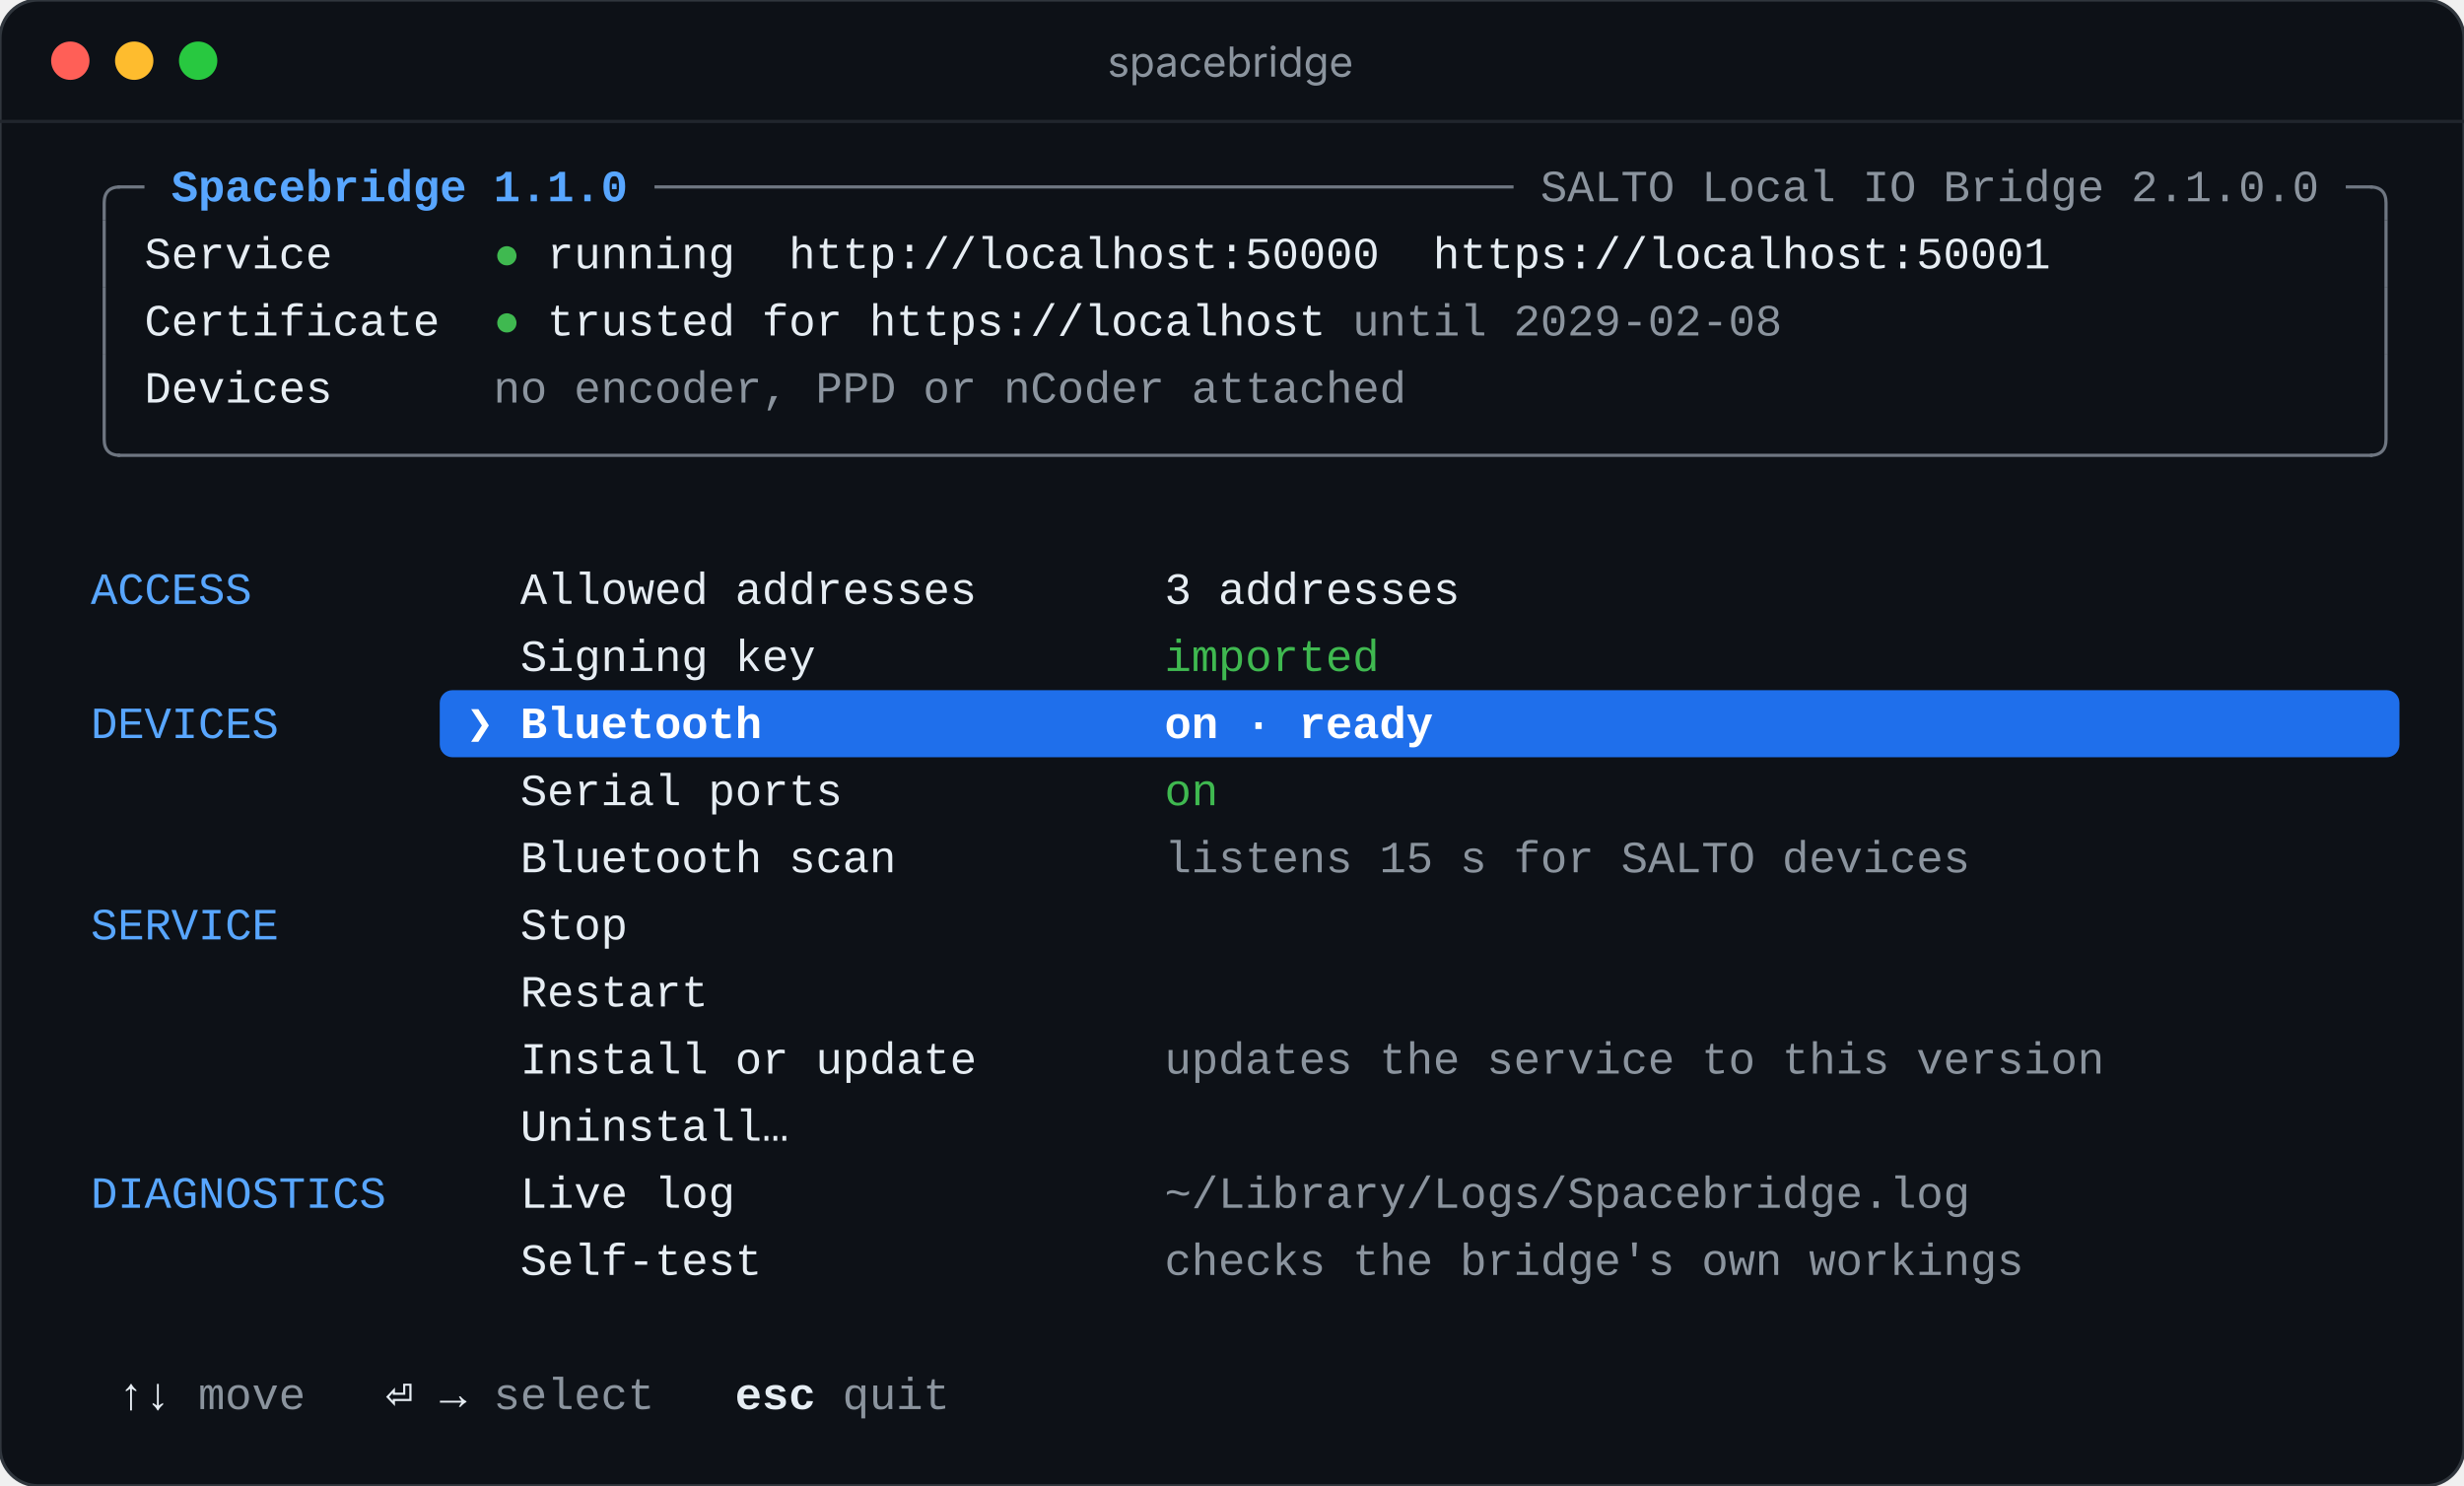
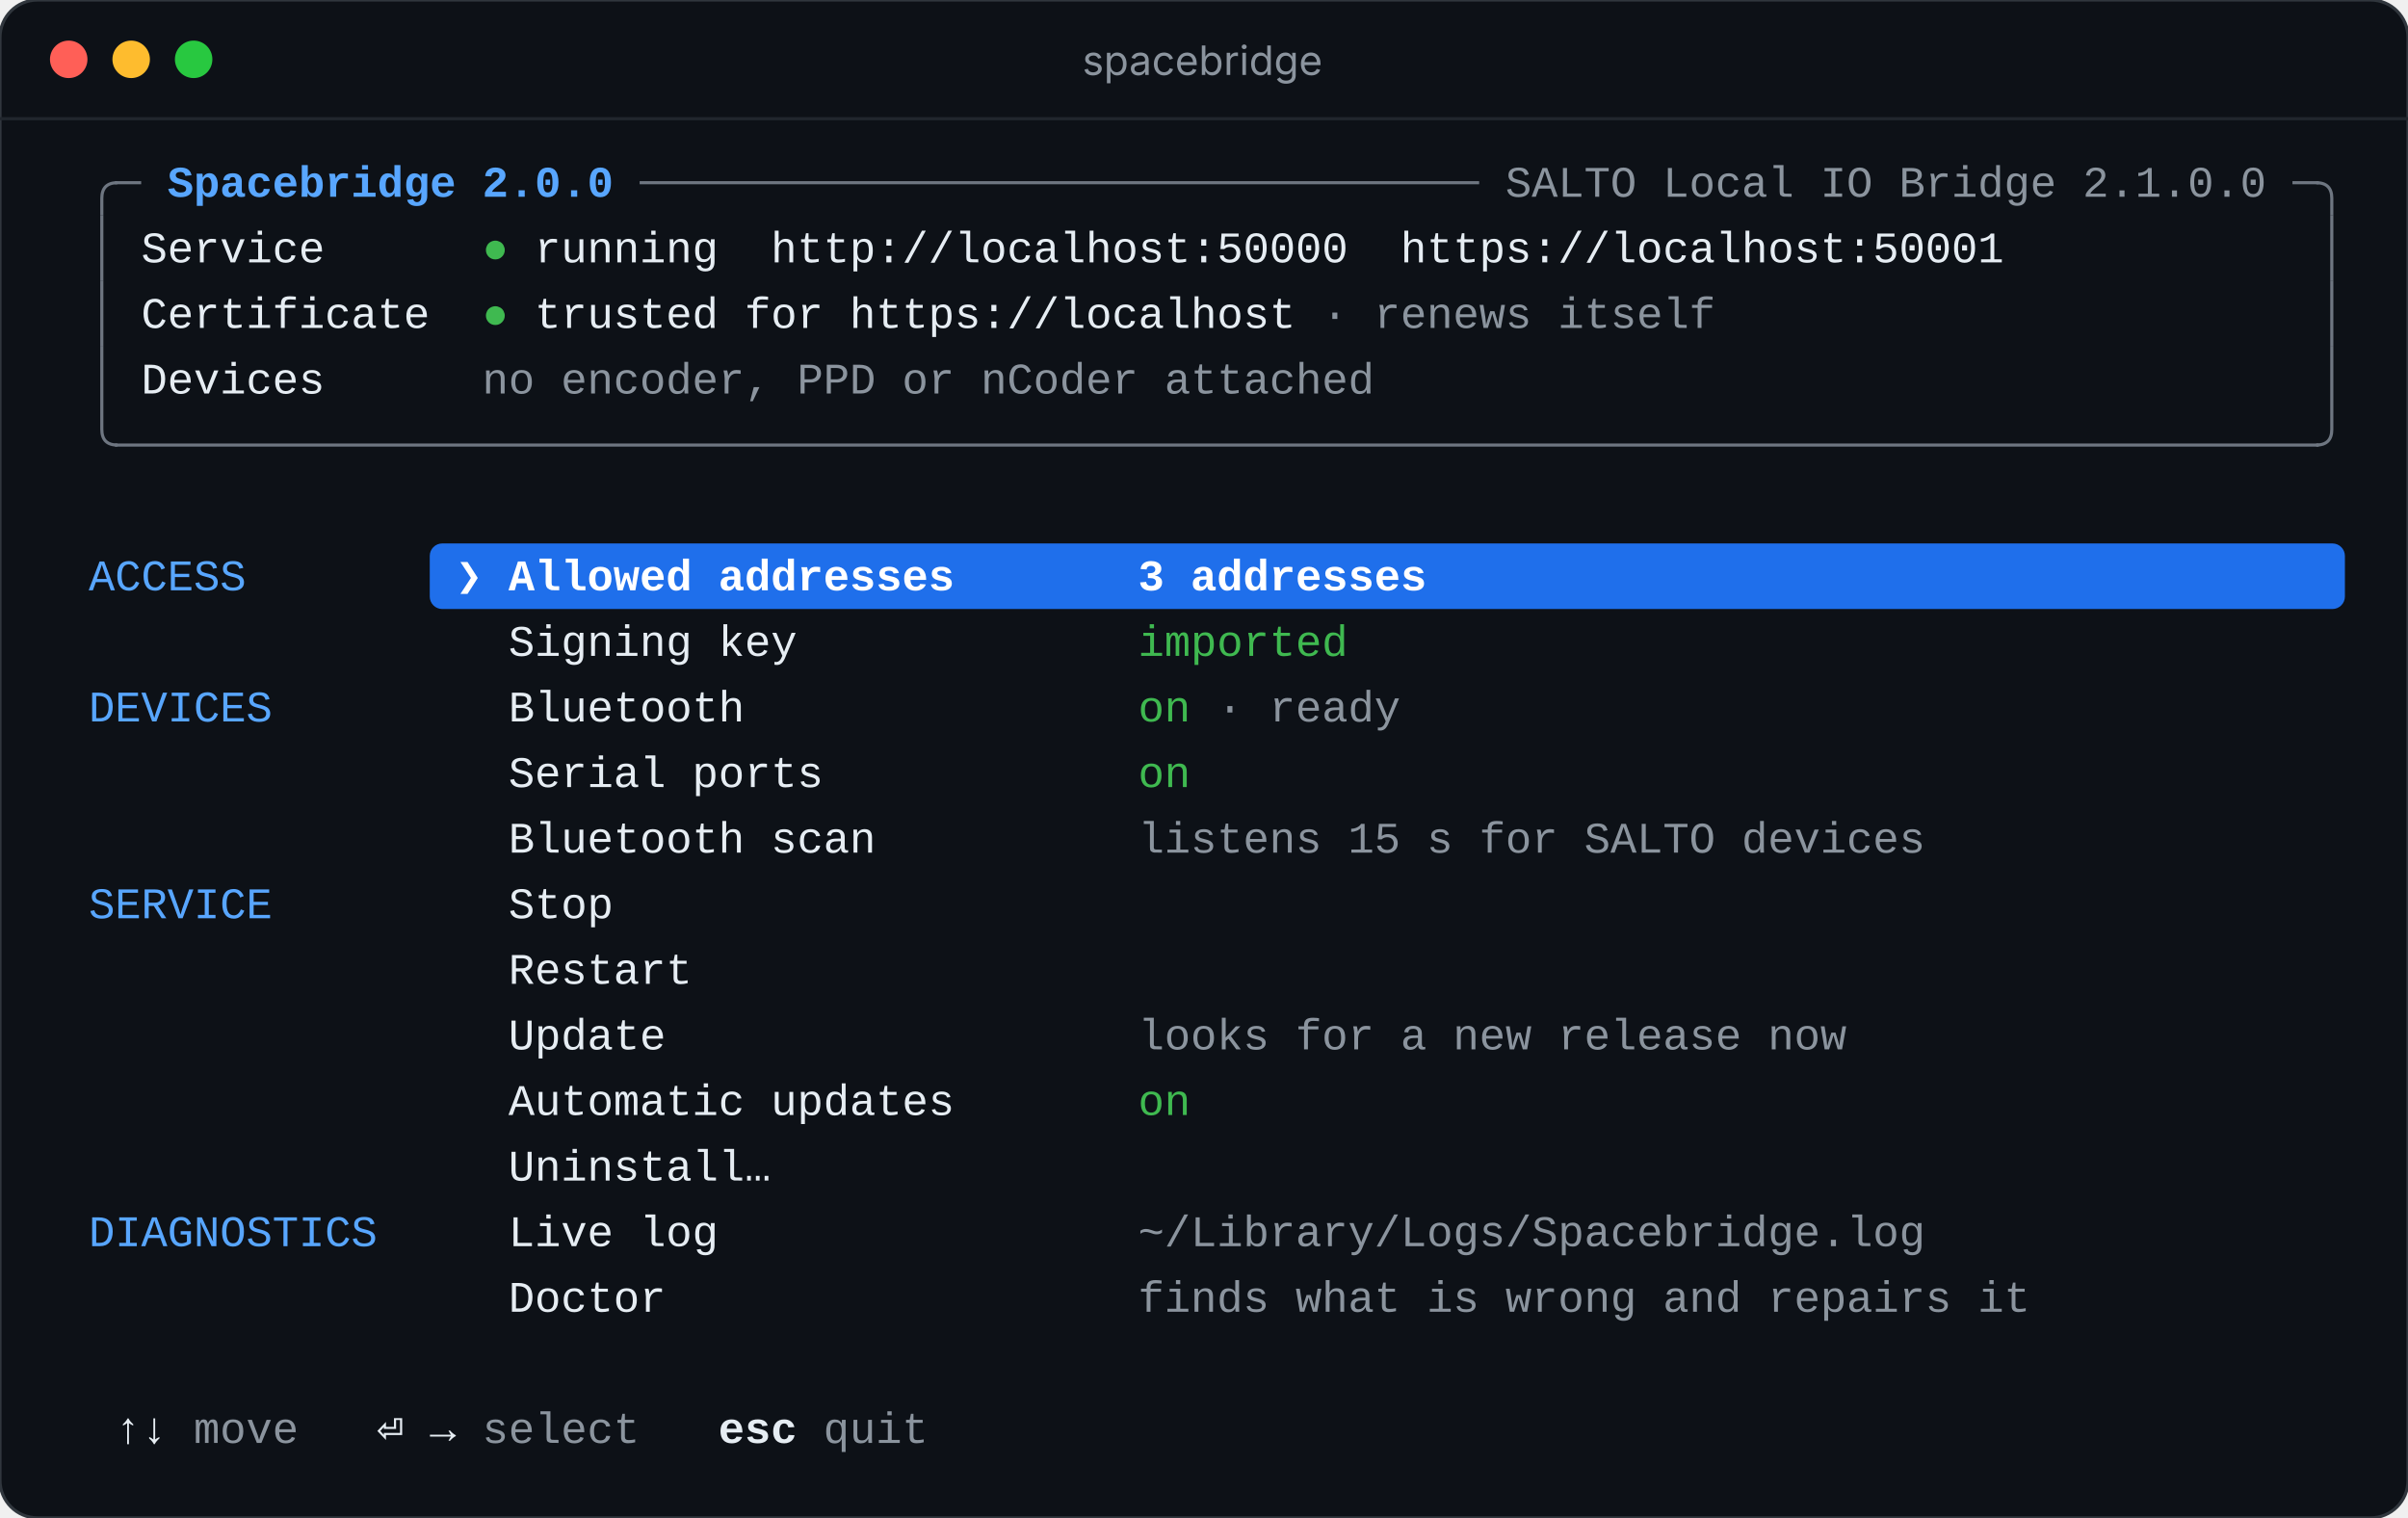
- <svg xmlns="http://www.w3.org/2000/svg" viewBox="0 0 771 465" width="771" height="465" role="img" aria-label="spacebridge">
-   <rect width="771" height="465" rx="12" fill="#0d1117" stroke="#30363d" />
+ <svg xmlns="http://www.w3.org/2000/svg" viewBox="0 0 771 486" width="771" height="486" role="img" aria-label="spacebridge">
+   <rect width="771" height="486" rx="12" fill="#0d1117" stroke="#30363d" />
  <path d="M0 38 H771" stroke="#21262d" />
  <circle cx="22" cy="19" r="6" fill="#ff5f57" />
  <circle cx="42" cy="19" r="6" fill="#febc2e" />
  <circle cx="62" cy="19" r="6" fill="#28c840" />
  <text x="385" y="24" text-anchor="middle" fill="#8b949e" font-family="-apple-system, BlinkMacSystemFont, 'Segoe UI', sans-serif" font-size="13">spacebridge</text>
  <g font-family="ui-monospace, SFMono-Regular, 'SF Mono', Menlo, Consolas, 'Liberation Mono', monospace" font-size="14" xml:space="preserve">
    <path d="M32.6 69 V63.5 Q32.6 58.5 37.6 58.5 H36.8" stroke="#6e7681" fill="none" />
    <path d="M36.8 58.5 H45.2" stroke="#6e7681" />
-     <text x="53.6" y="63" textLength="142.8" lengthAdjust="spacing" fill="#58a6ff" font-weight="700">Spacebridge 1.1.0</text>
+     <text x="53.6" y="63" textLength="142.8" lengthAdjust="spacing" fill="#58a6ff" font-weight="700">Spacebridge 2.0.0</text>
    <path d="M204.8 58.5 H473.6" stroke="#6e7681" />
    <text x="482.0" y="63" textLength="243.6" lengthAdjust="spacing" fill="#8b949e">SALTO Local IO Bridge 2.1.0.0</text>
    <path d="M734.0 58.5 H742.4" stroke="#6e7681" />
    <path d="M742.4 58.5 H741.6 Q746.6 58.5 746.6 63.5 V69" stroke="#6e7681" fill="none" />
    <path d="M32.6 69 V90" stroke="#6e7681" fill="none" />
    <text x="45.2" y="84" textLength="58.8" lengthAdjust="spacing" fill="#e6edf3">Service</text>
    <text x="158.6" y="84" text-anchor="middle" fill="#3fb950">●</text>
    <text x="171.2" y="84" textLength="58.8" lengthAdjust="spacing" fill="#e6edf3">running</text>
    <text x="246.8" y="84" textLength="184.8" lengthAdjust="spacing" fill="#e6edf3">http://localhost:50000</text>
    <text x="448.4" y="84" textLength="193.2" lengthAdjust="spacing" fill="#e6edf3">https://localhost:50001</text>
    <path d="M746.6 69 V90" stroke="#6e7681" fill="none" />
    <path d="M32.6 90 V111" stroke="#6e7681" fill="none" />
    <text x="45.2" y="105" textLength="92.4" lengthAdjust="spacing" fill="#e6edf3">Certificate</text>
    <text x="158.6" y="105" text-anchor="middle" fill="#3fb950">●</text>
    <text x="171.2" y="105" textLength="243.6" lengthAdjust="spacing" fill="#e6edf3">trusted for https://localhost</text>
-     <text x="423.2" y="105" textLength="134.4" lengthAdjust="spacing" fill="#8b949e">until 2029-02-08</text>
+     <text x="423.2" y="105" textLength="126.0" lengthAdjust="spacing" fill="#8b949e">· renews itself</text>
    <path d="M746.6 90 V111" stroke="#6e7681" fill="none" />
    <path d="M32.6 111 V132" stroke="#6e7681" fill="none" />
    <text x="45.2" y="126" textLength="58.8" lengthAdjust="spacing" fill="#e6edf3">Devices</text>
    <text x="154.4" y="126" textLength="285.6" lengthAdjust="spacing" fill="#8b949e">no encoder, PPD or nCoder attached</text>
    <path d="M746.6 111 V132" stroke="#6e7681" fill="none" />
    <path d="M32.6 132 V137.5 Q32.6 142.5 37.6 142.5 H36.8" stroke="#6e7681" fill="none" />
    <path d="M36.8 142.5 H742.4" stroke="#6e7681" />
    <path d="M742.4 142.5 H741.6 Q746.6 142.5 746.6 137.5 V132" stroke="#6e7681" fill="none" />
+     <rect x="137.6" y="174" width="613.2" height="21" rx="4" fill="#1f6feb" />
    <text x="28.4" y="189" textLength="50.4" lengthAdjust="spacing" fill="#58a6ff">ACCESS</text>
-     <text x="162.8" y="189" textLength="142.8" lengthAdjust="spacing" fill="#e6edf3">Allowed addresses</text>
-     <text x="364.4" y="189" textLength="92.4" lengthAdjust="spacing" fill="#e6edf3">3 addresses</text>
+     <text x="150.2" y="189" text-anchor="middle" fill="#ffffff" font-weight="700">❯</text>
+     <text x="162.8" y="189" textLength="142.8" lengthAdjust="spacing" fill="#ffffff" font-weight="700">Allowed addresses</text>
+     <text x="364.4" y="189" textLength="92.4" lengthAdjust="spacing" fill="#ffffff" font-weight="700">3 addresses</text>
    <text x="162.8" y="210" textLength="92.4" lengthAdjust="spacing" fill="#e6edf3">Signing key</text>
    <text x="364.4" y="210" textLength="67.2" lengthAdjust="spacing" fill="#3fb950">imported</text>
-     <rect x="137.6" y="216" width="613.2" height="21" rx="4" fill="#1f6feb" />
    <text x="28.4" y="231" textLength="58.8" lengthAdjust="spacing" fill="#58a6ff">DEVICES</text>
-     <text x="150.2" y="231" text-anchor="middle" fill="#ffffff" font-weight="700">❯</text>
-     <text x="162.8" y="231" textLength="75.6" lengthAdjust="spacing" fill="#ffffff" font-weight="700">Bluetooth</text>
-     <text x="364.4" y="231" textLength="84.0" lengthAdjust="spacing" fill="#ffffff" font-weight="700">on · ready</text>
+     <text x="162.8" y="231" textLength="75.6" lengthAdjust="spacing" fill="#e6edf3">Bluetooth</text>
+     <text x="364.4" y="231" textLength="16.8" lengthAdjust="spacing" fill="#3fb950">on</text>
+     <text x="389.6" y="231" textLength="58.8" lengthAdjust="spacing" fill="#8b949e">· ready</text>
    <text x="162.8" y="252" textLength="100.8" lengthAdjust="spacing" fill="#e6edf3">Serial ports</text>
    <text x="364.4" y="252" textLength="16.8" lengthAdjust="spacing" fill="#3fb950">on</text>
    <text x="162.8" y="273" textLength="117.6" lengthAdjust="spacing" fill="#e6edf3">Bluetooth scan</text>
    <text x="364.4" y="273" textLength="252.0" lengthAdjust="spacing" fill="#8b949e">listens 15 s for SALTO devices</text>
    <text x="28.4" y="294" textLength="58.8" lengthAdjust="spacing" fill="#58a6ff">SERVICE</text>
    <text x="162.8" y="294" textLength="33.6" lengthAdjust="spacing" fill="#e6edf3">Stop</text>
    <text x="162.8" y="315" textLength="58.8" lengthAdjust="spacing" fill="#e6edf3">Restart</text>
-     <text x="162.8" y="336" textLength="142.8" lengthAdjust="spacing" fill="#e6edf3">Install or update</text>
-     <text x="364.4" y="336" textLength="294.0" lengthAdjust="spacing" fill="#8b949e">updates the service to this version</text>
-     <text x="162.8" y="357" textLength="84.0" lengthAdjust="spacing" fill="#e6edf3">Uninstall…</text>
-     <text x="28.4" y="378" textLength="92.4" lengthAdjust="spacing" fill="#58a6ff">DIAGNOSTICS</text>
-     <text x="162.8" y="378" textLength="67.2" lengthAdjust="spacing" fill="#e6edf3">Live log</text>
-     <text x="364.4" y="378" textLength="252.0" lengthAdjust="spacing" fill="#8b949e">~/Library/Logs/Spacebridge.log</text>
-     <text x="162.8" y="399" textLength="75.6" lengthAdjust="spacing" fill="#e6edf3">Self-test</text>
-     <text x="364.4" y="399" textLength="268.8" lengthAdjust="spacing" fill="#8b949e">checks the bridge's own workings</text>
-     <text x="41.0" y="441" text-anchor="middle" fill="#e6edf3" font-weight="700">↑</text>
-     <text x="49.4" y="441" text-anchor="middle" fill="#e6edf3" font-weight="700">↓</text>
-     <text x="62.0" y="441" textLength="33.6" lengthAdjust="spacing" fill="#8b949e">move</text>
-     <text x="125.0" y="441" text-anchor="middle" fill="#e6edf3" font-weight="700">⏎</text>
-     <text x="141.8" y="441" text-anchor="middle" fill="#e6edf3" font-weight="700">→</text>
-     <text x="154.4" y="441" textLength="50.4" lengthAdjust="spacing" fill="#8b949e">select</text>
-     <text x="230.0" y="441" textLength="25.2" lengthAdjust="spacing" fill="#e6edf3" font-weight="700">esc</text>
-     <text x="263.6" y="441" textLength="33.6" lengthAdjust="spacing" fill="#8b949e">quit</text>
+     <text x="162.8" y="336" textLength="50.4" lengthAdjust="spacing" fill="#e6edf3">Update</text>
+     <text x="364.4" y="336" textLength="226.8" lengthAdjust="spacing" fill="#8b949e">looks for a new release now</text>
+     <text x="162.8" y="357" textLength="142.8" lengthAdjust="spacing" fill="#e6edf3">Automatic updates</text>
+     <text x="364.4" y="357" textLength="16.8" lengthAdjust="spacing" fill="#3fb950">on</text>
+     <text x="162.8" y="378" textLength="84.0" lengthAdjust="spacing" fill="#e6edf3">Uninstall…</text>
+     <text x="28.4" y="399" textLength="92.4" lengthAdjust="spacing" fill="#58a6ff">DIAGNOSTICS</text>
+     <text x="162.8" y="399" textLength="67.2" lengthAdjust="spacing" fill="#e6edf3">Live log</text>
+     <text x="364.4" y="399" textLength="252.0" lengthAdjust="spacing" fill="#8b949e">~/Library/Logs/Spacebridge.log</text>
+     <text x="162.8" y="420" textLength="50.4" lengthAdjust="spacing" fill="#e6edf3">Doctor</text>
+     <text x="364.4" y="420" textLength="285.6" lengthAdjust="spacing" fill="#8b949e">finds what is wrong and repairs it</text>
+     <text x="41.0" y="462" text-anchor="middle" fill="#e6edf3" font-weight="700">↑</text>
+     <text x="49.4" y="462" text-anchor="middle" fill="#e6edf3" font-weight="700">↓</text>
+     <text x="62.0" y="462" textLength="33.6" lengthAdjust="spacing" fill="#8b949e">move</text>
+     <text x="125.0" y="462" text-anchor="middle" fill="#e6edf3" font-weight="700">⏎</text>
+     <text x="141.8" y="462" text-anchor="middle" fill="#e6edf3" font-weight="700">→</text>
+     <text x="154.4" y="462" textLength="50.4" lengthAdjust="spacing" fill="#8b949e">select</text>
+     <text x="230.0" y="462" textLength="25.2" lengthAdjust="spacing" fill="#e6edf3" font-weight="700">esc</text>
+     <text x="263.6" y="462" textLength="33.6" lengthAdjust="spacing" fill="#8b949e">quit</text>
  </g>
</svg>
